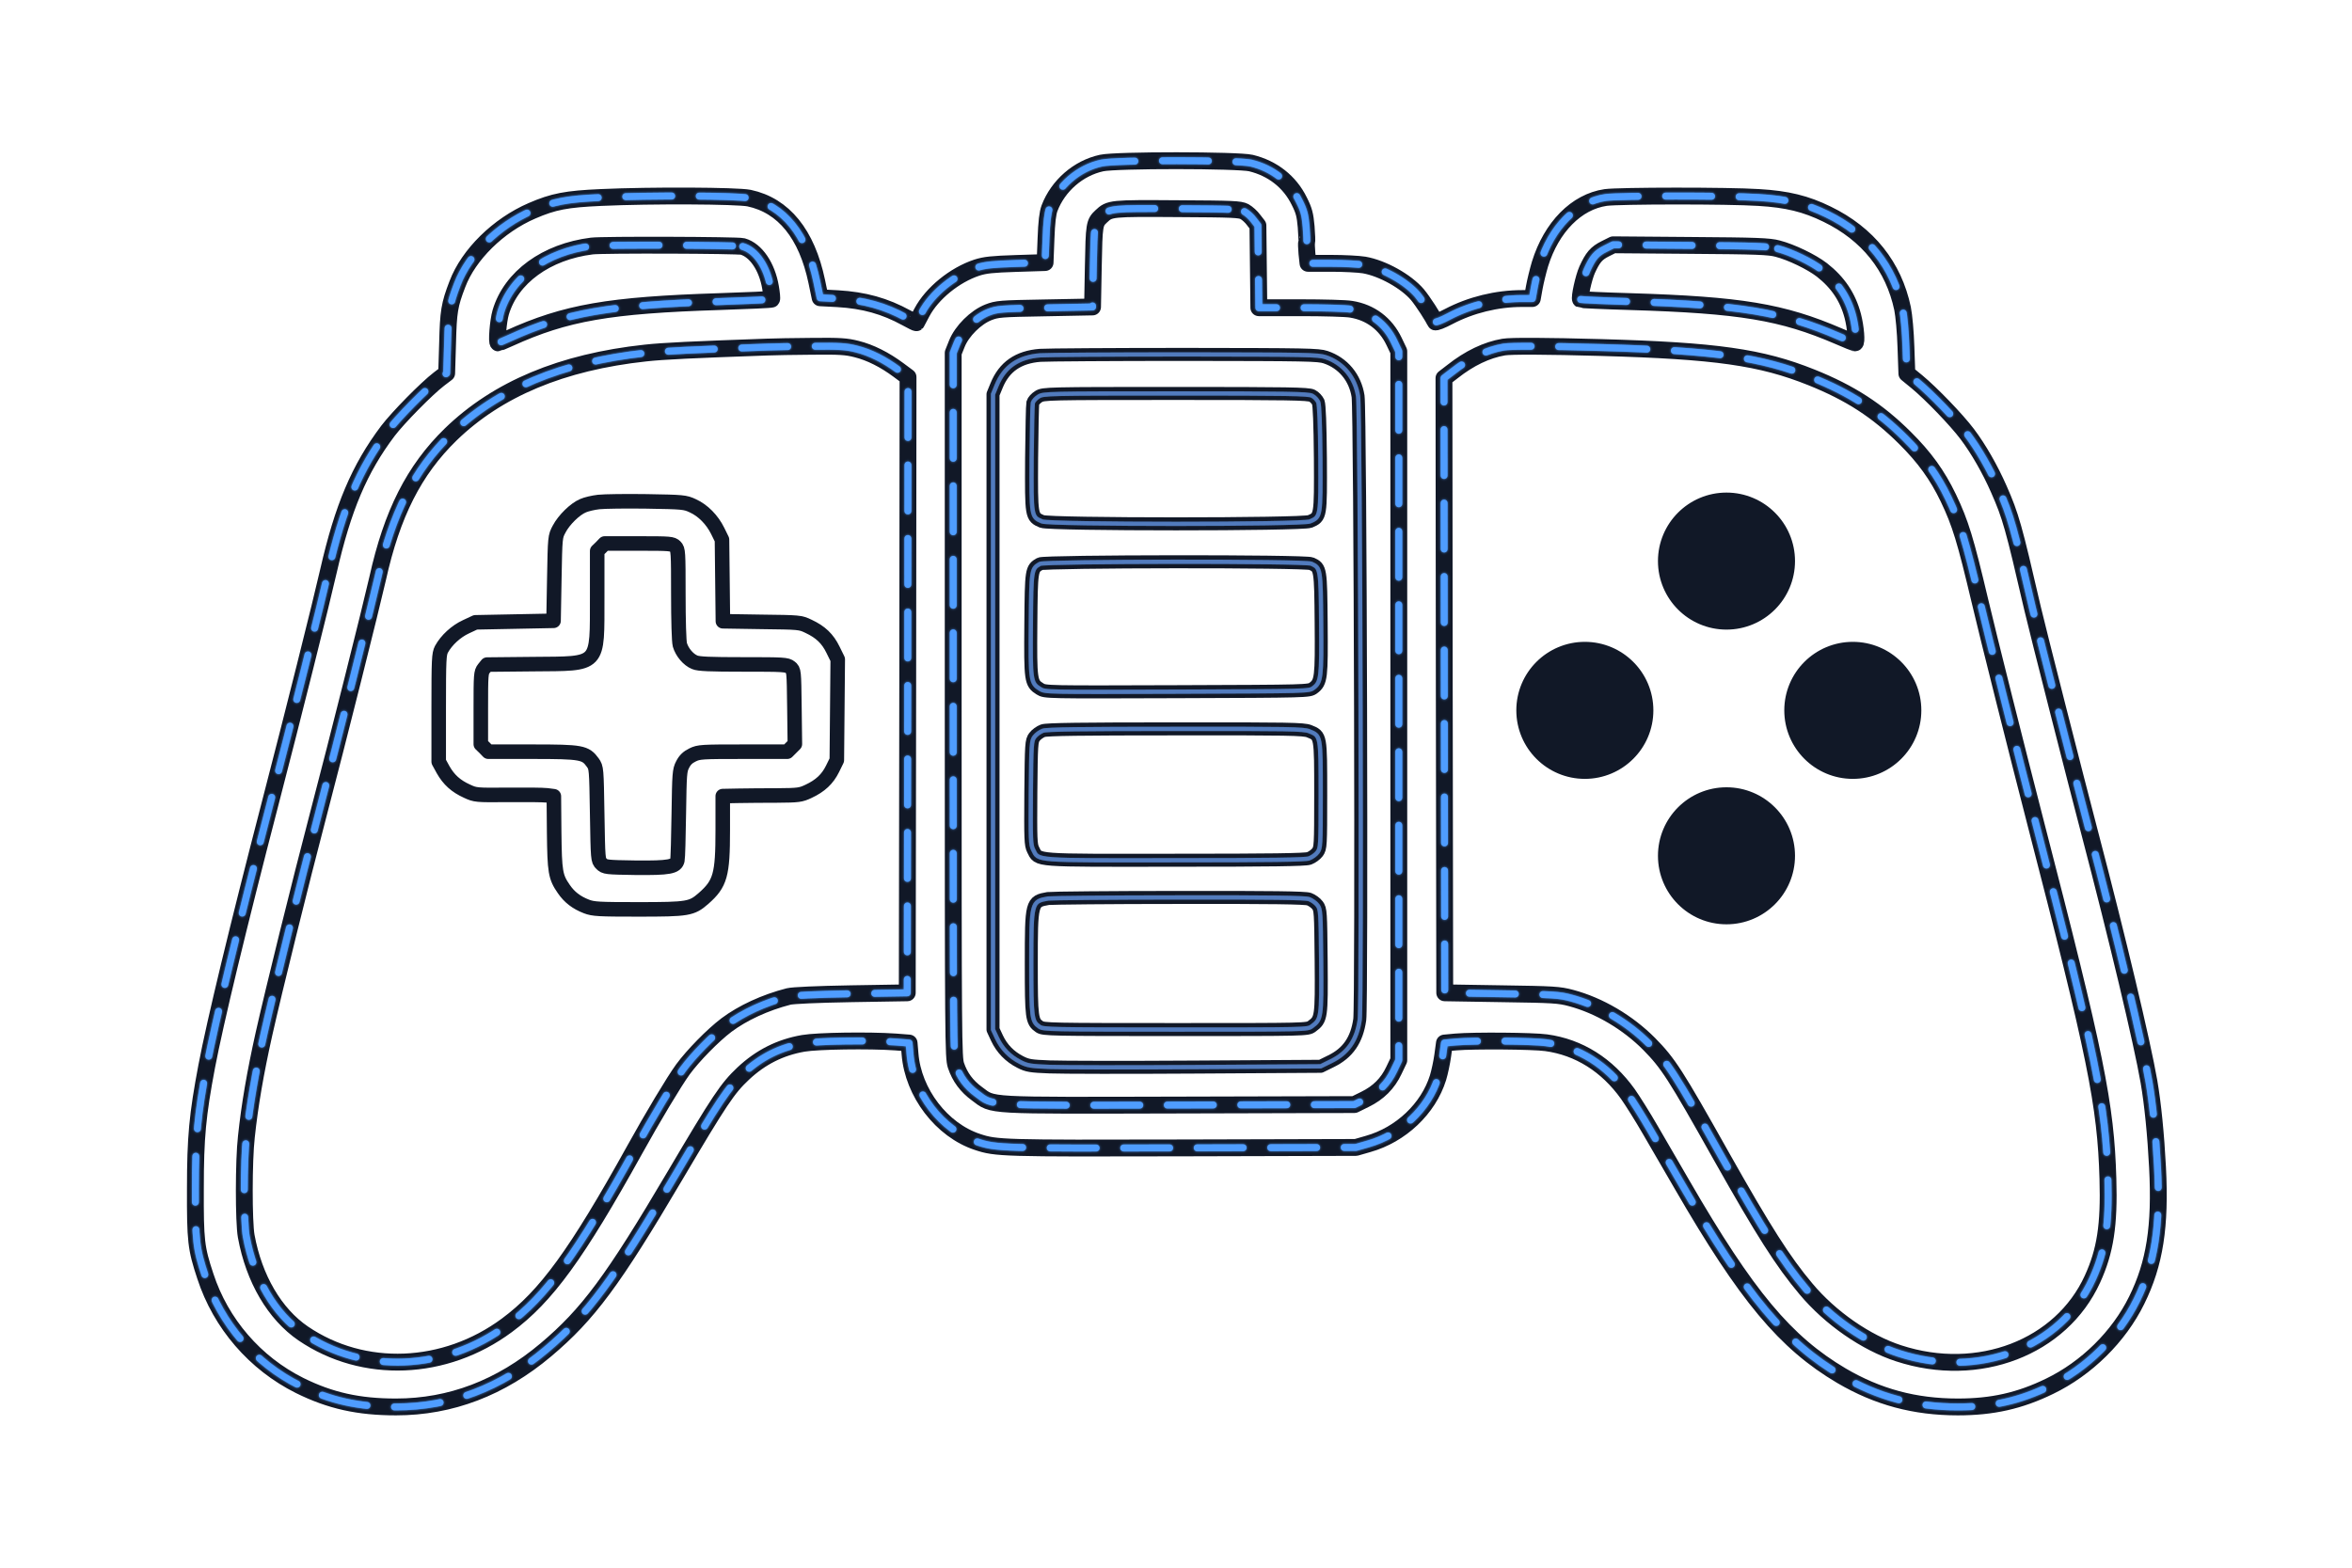
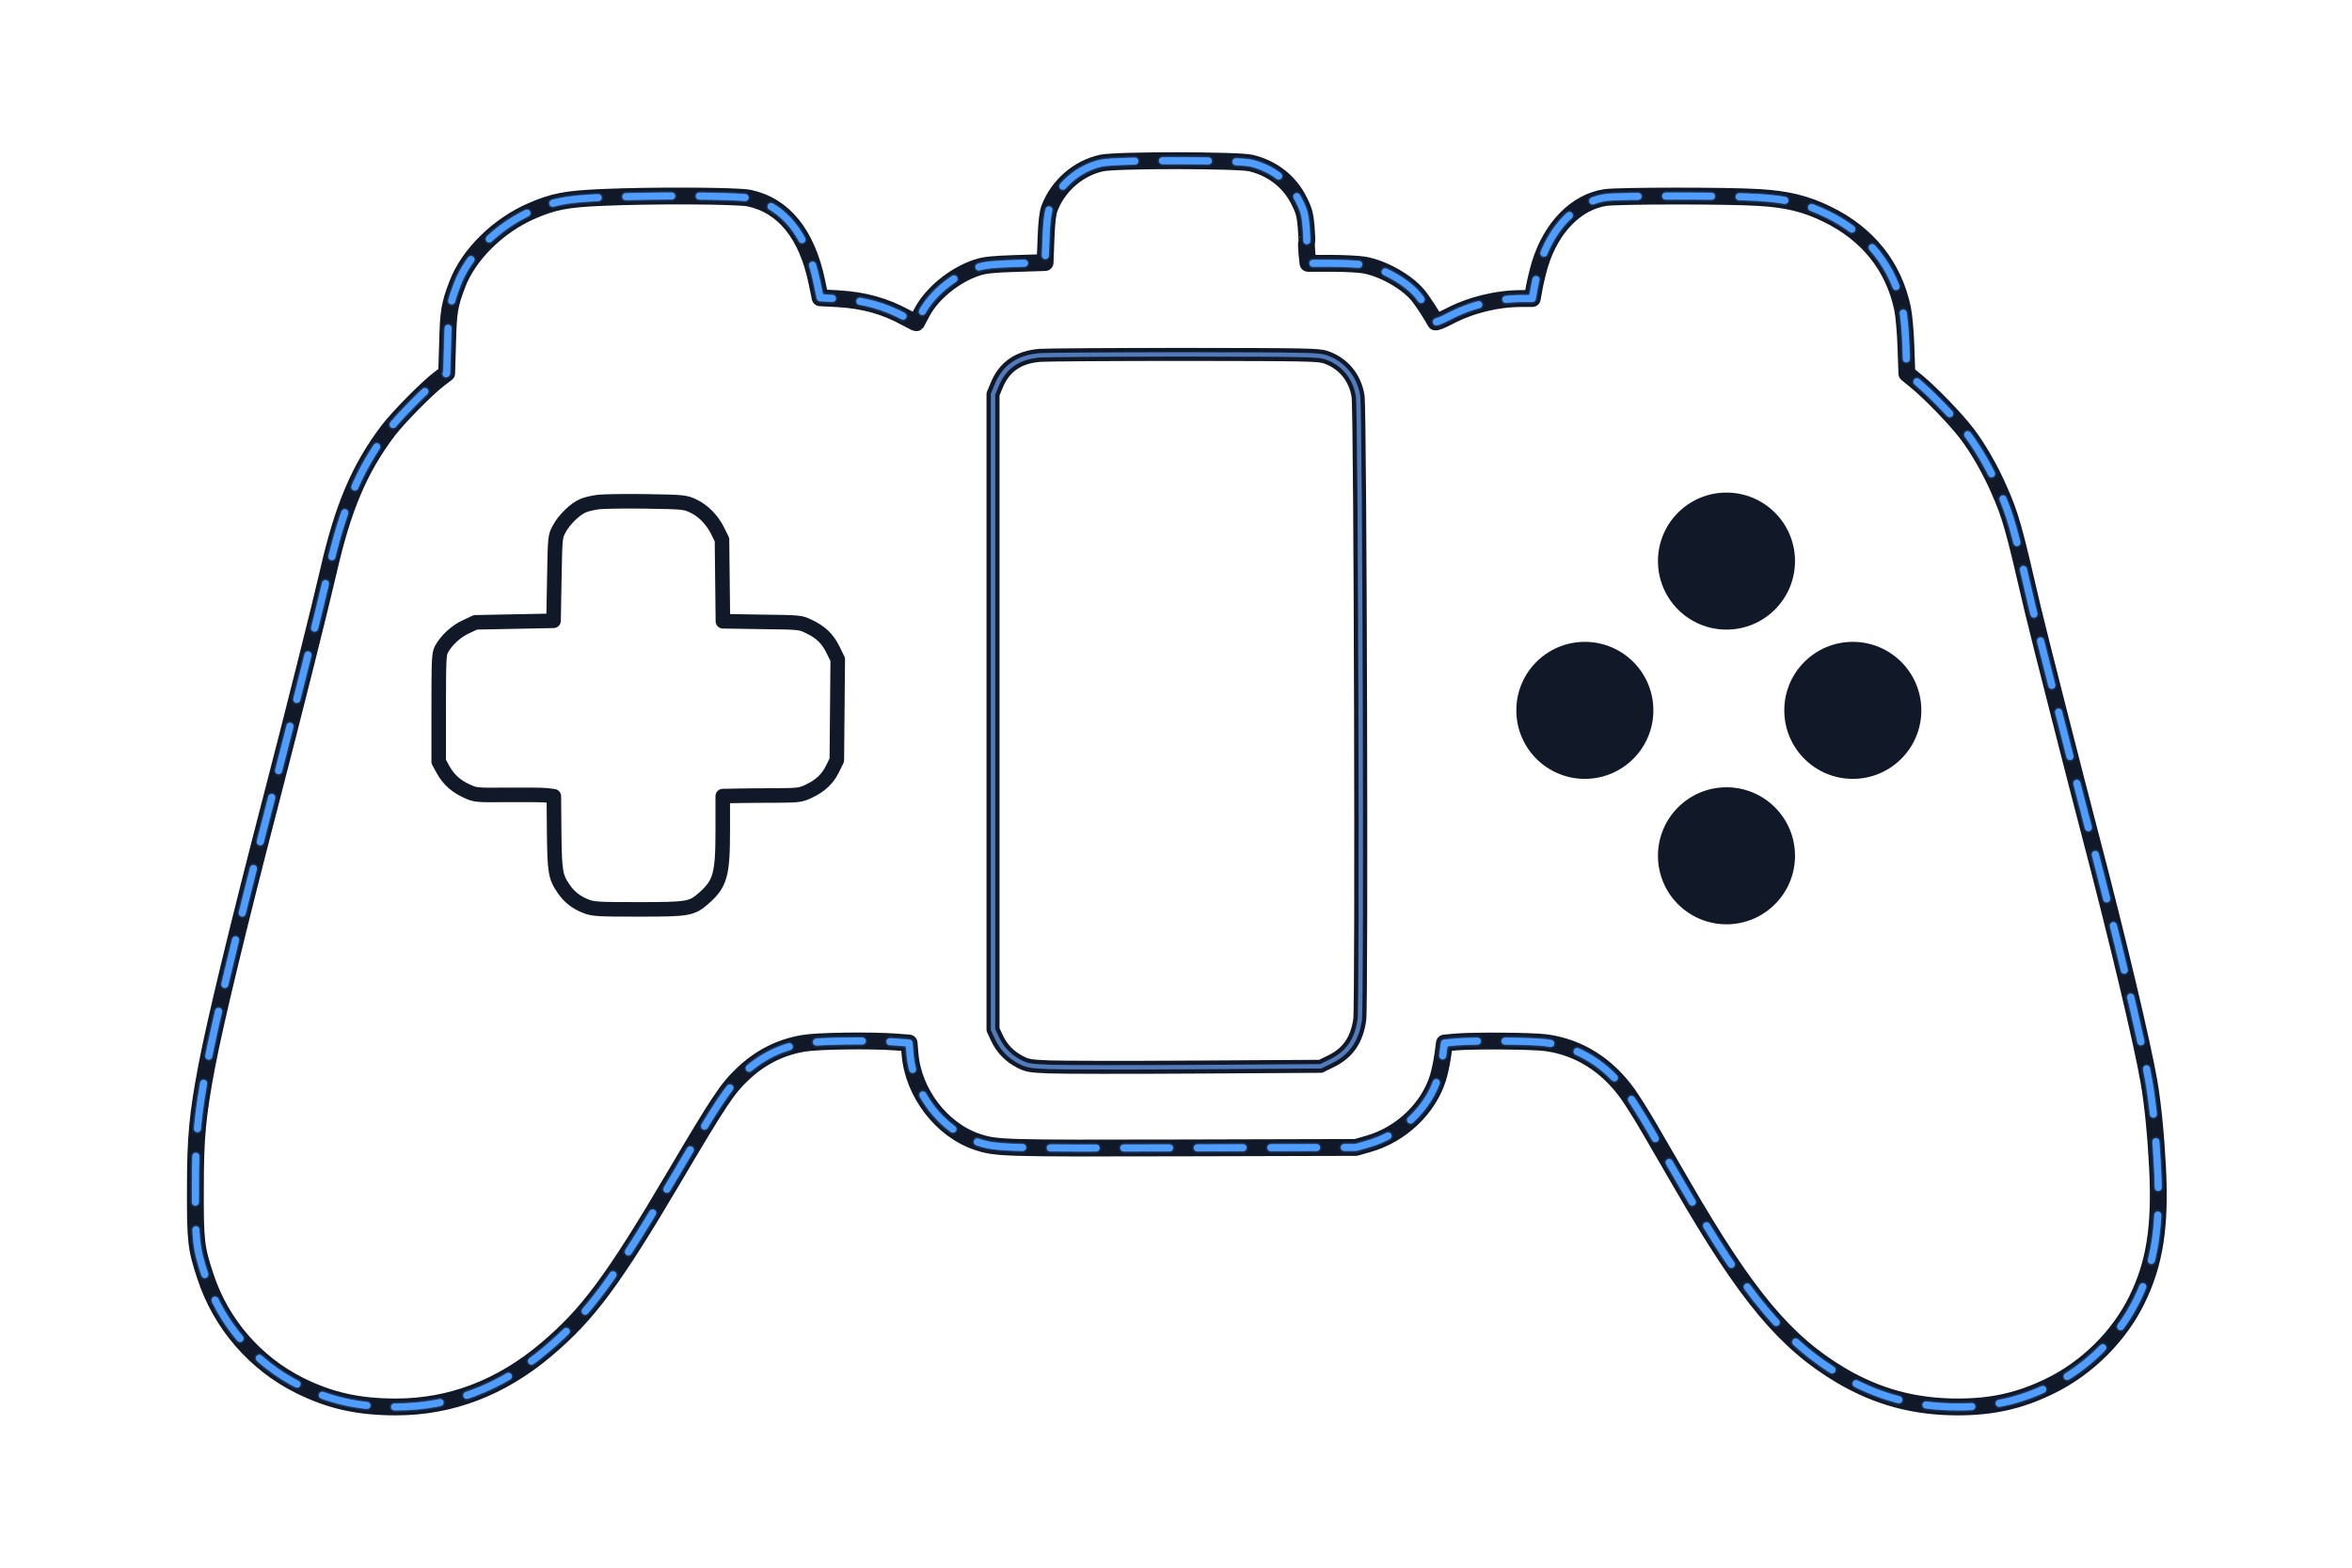
<svg xmlns="http://www.w3.org/2000/svg" width="1536" height="1024" viewBox="0 0 1536 1024" preserveAspectRatio="xMidYMid meet">
  <defs>
    <filter id="blueGlow" x="-40%" y="-40%" width="180%" height="180%">
      <feGaussianBlur stdDeviation="10" result="blur" />
      <feMerge>
        <feMergeNode in="blur" />
        <feMergeNode in="SourceGraphic" />
      </feMerge>
    </filter>
    <filter id="softGlow" x="-30%" y="-30%" width="160%" height="160%">
      <feGaussianBlur stdDeviation="5" result="blur" />
      <feMerge>
        <feMergeNode in="blur" />
        <feMergeNode in="SourceGraphic" />
      </feMerge>
    </filter>
    <style>
    #neon-run {
      stroke-dasharray: 300 180;
      animation: neonRun 2.4s linear infinite, neonPulse 1.2s ease-in-out infinite alternate;
    }
    @keyframes neonRun { to { stroke-dashoffset: -960; } }
    @keyframes neonPulse { from { opacity:.45; } to { opacity:1; } }
    #dpad {
      transform-box: fill-box;
      transform-origin: center;
      animation: dpadSpin 4s linear infinite;
    }
    @keyframes dpadSpin { to { transform: rotate(360deg); } }
  </style>
  </defs>
  <g transform="translate(0,1024) scale(.1,-.1)">
-     <path d="M7194 9175 c-152 -33 -284 -148 -340 -295 -12 -32 -19 -90 -23 -200 l-6 -155 -190 -6 c-155 -5 -202 -10 -255 -27 -146 -48 -293 -168 -359 -292 -19 -36 -35 -66 -36 -68 -2 -2 -31 13 -66 32 -140 77 -277 115 -448 125 l-115 6 -22 106 c-65 310 -216 497 -442 545 -79 16 -638 19 -967 4 -226 -10 -310 -26 -451 -87 -220 -95 -414 -286 -487 -479 -52 -135 -59 -180 -64 -385 l-6 -197 -50 -38 c-80 -61 -267 -251 -334 -339 -186 -247 -293 -500 -388 -915 -46 -203 -235 -958 -380 -1515 -212 -817 -360 -1431 -415 -1720 -60 -318 -74 -462 -74 -800 -1 -340 4 -387 65 -571 101 -310 325 -569 616 -714 200 -99 384 -140 629 -140 357 0 685 125 979 373 275 232 438 451 842 1136 294 498 344 572 447 669 114 107 242 171 392 197 92 16 429 21 601 9 l90 -7 6 -71 c20 -254 207 -498 440 -575 123 -41 161 -42 1337 -39 l1135 3 80 23 c213 60 393 230 456 432 11 36 25 102 31 146 l11 81 75 7 c120 10 503 7 589 -5 214 -29 398 -145 534 -335 31 -44 97 -149 146 -234 49 -85 143 -247 209 -360 420 -726 674 -1030 1040 -1246 237 -139 478 -204 760 -204 225 0 404 40 599 135 242 117 452 324 569 562 118 239 156 482 136 868 -11 214 -31 415 -56 560 -45 259 -206 935 -387 1625 -86 327 -344 1339 -373 1465 -124 537 -143 604 -220 779 -57 130 -133 263 -207 361 -71 94 -235 264 -328 341 l-66 54 -6 172 c-3 99 -13 207 -22 252 -58 276 -227 488 -493 617 -139 68 -260 98 -447 109 -200 13 -912 12 -999 0 -191 -28 -354 -193 -429 -435 -13 -44 -30 -113 -37 -152 l-13 -73 -68 0 c-164 0 -334 -42 -477 -117 -47 -25 -88 -41 -90 -35 -8 24 -80 135 -115 177 -74 87 -228 173 -348 194 -36 6 -133 11 -216 11 l-151 0 -7 65 c-3 35 -4 68 -2 72 3 4 1 50 -3 102 -7 78 -14 106 -45 167 -62 127 -175 215 -316 249 -87 20 -881 21 -975 0z m933 -317 c18 -10 45 -34 60 -55 l28 -36 3 -269 3 -268 272 0 c150 0 299 -4 331 -10 126 -20 225 -95 280 -210 l31 -65 0 -2315 0 -2315 -32 -67 c-40 -85 -101 -146 -189 -189 l-69 -34 -1140 -3 c-1289 -3 -1214 -8 -1325 74 -67 49 -111 108 -137 185 -17 52 -18 151 -18 2354 l0 2300 24 60 c33 83 124 173 206 205 57 22 76 24 370 29 l310 6 5 265 c5 275 7 285 52 327 55 52 62 53 498 50 364 -2 408 -4 437 -19z m-3277 -228 c86 -24 159 -131 182 -267 7 -40 10 -74 7 -77 -2 -3 -156 -10 -341 -16 -720 -23 -1003 -72 -1371 -239 -38 -17 -71 -31 -73 -31 -12 0 -1 142 16 200 68 229 298 396 595 433 70 9 952 6 985 -3z m6759 -14 c89 -23 220 -86 289 -139 105 -82 170 -179 202 -302 19 -73 27 -175 14 -175 -3 0 -51 20 -107 44 -369 159 -641 204 -1361 226 -175 5 -321 12 -324 14 -9 10 20 143 43 194 37 81 60 108 118 137 l52 26 505 -4 c432 -3 514 -6 569 -21z m-6015 -656 c89 -22 184 -70 274 -137 l62 -46 -2 -2011 -3 -2011 -365 -6 c-227 -4 -382 -11 -410 -18 -155 -40 -299 -107 -405 -186 -90 -68 -219 -200 -285 -290 -57 -78 -200 -317 -315 -525 -379 -683 -578 -957 -835 -1147 -405 -300 -936 -321 -1330 -53 -186 127 -321 357 -372 635 -17 93 -17 493 1 650 22 207 58 416 115 672 63 281 235 977 356 1438 124 471 344 1350 386 1535 94 425 238 709 477 942 306 297 726 473 1272 532 118 13 312 22 795 39 41 2 172 4 291 5 186 2 226 -1 293 -18z m4861 10 c752 -21 1046 -63 1375 -195 252 -101 431 -217 610 -395 128 -127 212 -243 284 -393 79 -165 112 -275 206 -672 53 -226 252 -1017 360 -1435 398 -1539 462 -1854 476 -2340 9 -301 -17 -472 -101 -655 -204 -447 -744 -655 -1265 -485 -215 70 -446 230 -606 421 -150 178 -277 378 -551 864 -303 540 -349 610 -473 736 -140 141 -326 251 -510 300 -79 21 -112 23 -455 28 l-370 6 -3 2007 -2 2008 56 43 c110 87 223 141 334 160 46 8 283 7 635 -3z" fill="none" stroke="#111827" stroke-width="110" stroke-linecap="round" stroke-linejoin="round" />
-     <path id="neon-run" d="M7194 9175 c-152 -33 -284 -148 -340 -295 -12 -32 -19 -90 -23 -200 l-6 -155 -190 -6 c-155 -5 -202 -10 -255 -27 -146 -48 -293 -168 -359 -292 -19 -36 -35 -66 -36 -68 -2 -2 -31 13 -66 32 -140 77 -277 115 -448 125 l-115 6 -22 106 c-65 310 -216 497 -442 545 -79 16 -638 19 -967 4 -226 -10 -310 -26 -451 -87 -220 -95 -414 -286 -487 -479 -52 -135 -59 -180 -64 -385 l-6 -197 -50 -38 c-80 -61 -267 -251 -334 -339 -186 -247 -293 -500 -388 -915 -46 -203 -235 -958 -380 -1515 -212 -817 -360 -1431 -415 -1720 -60 -318 -74 -462 -74 -800 -1 -340 4 -387 65 -571 101 -310 325 -569 616 -714 200 -99 384 -140 629 -140 357 0 685 125 979 373 275 232 438 451 842 1136 294 498 344 572 447 669 114 107 242 171 392 197 92 16 429 21 601 9 l90 -7 6 -71 c20 -254 207 -498 440 -575 123 -41 161 -42 1337 -39 l1135 3 80 23 c213 60 393 230 456 432 11 36 25 102 31 146 l11 81 75 7 c120 10 503 7 589 -5 214 -29 398 -145 534 -335 31 -44 97 -149 146 -234 49 -85 143 -247 209 -360 420 -726 674 -1030 1040 -1246 237 -139 478 -204 760 -204 225 0 404 40 599 135 242 117 452 324 569 562 118 239 156 482 136 868 -11 214 -31 415 -56 560 -45 259 -206 935 -387 1625 -86 327 -344 1339 -373 1465 -124 537 -143 604 -220 779 -57 130 -133 263 -207 361 -71 94 -235 264 -328 341 l-66 54 -6 172 c-3 99 -13 207 -22 252 -58 276 -227 488 -493 617 -139 68 -260 98 -447 109 -200 13 -912 12 -999 0 -191 -28 -354 -193 -429 -435 -13 -44 -30 -113 -37 -152 l-13 -73 -68 0 c-164 0 -334 -42 -477 -117 -47 -25 -88 -41 -90 -35 -8 24 -80 135 -115 177 -74 87 -228 173 -348 194 -36 6 -133 11 -216 11 l-151 0 -7 65 c-3 35 -4 68 -2 72 3 4 1 50 -3 102 -7 78 -14 106 -45 167 -62 127 -175 215 -316 249 -87 20 -881 21 -975 0z m933 -317 c18 -10 45 -34 60 -55 l28 -36 3 -269 3 -268 272 0 c150 0 299 -4 331 -10 126 -20 225 -95 280 -210 l31 -65 0 -2315 0 -2315 -32 -67 c-40 -85 -101 -146 -189 -189 l-69 -34 -1140 -3 c-1289 -3 -1214 -8 -1325 74 -67 49 -111 108 -137 185 -17 52 -18 151 -18 2354 l0 2300 24 60 c33 83 124 173 206 205 57 22 76 24 370 29 l310 6 5 265 c5 275 7 285 52 327 55 52 62 53 498 50 364 -2 408 -4 437 -19z m-3277 -228 c86 -24 159 -131 182 -267 7 -40 10 -74 7 -77 -2 -3 -156 -10 -341 -16 -720 -23 -1003 -72 -1371 -239 -38 -17 -71 -31 -73 -31 -12 0 -1 142 16 200 68 229 298 396 595 433 70 9 952 6 985 -3z m6759 -14 c89 -23 220 -86 289 -139 105 -82 170 -179 202 -302 19 -73 27 -175 14 -175 -3 0 -51 20 -107 44 -369 159 -641 204 -1361 226 -175 5 -321 12 -324 14 -9 10 20 143 43 194 37 81 60 108 118 137 l52 26 505 -4 c432 -3 514 -6 569 -21z m-6015 -656 c89 -22 184 -70 274 -137 l62 -46 -2 -2011 -3 -2011 -365 -6 c-227 -4 -382 -11 -410 -18 -155 -40 -299 -107 -405 -186 -90 -68 -219 -200 -285 -290 -57 -78 -200 -317 -315 -525 -379 -683 -578 -957 -835 -1147 -405 -300 -936 -321 -1330 -53 -186 127 -321 357 -372 635 -17 93 -17 493 1 650 22 207 58 416 115 672 63 281 235 977 356 1438 124 471 344 1350 386 1535 94 425 238 709 477 942 306 297 726 473 1272 532 118 13 312 22 795 39 41 2 172 4 291 5 186 2 226 -1 293 -18z m4861 10 c752 -21 1046 -63 1375 -195 252 -101 431 -217 610 -395 128 -127 212 -243 284 -393 79 -165 112 -275 206 -672 53 -226 252 -1017 360 -1435 398 -1539 462 -1854 476 -2340 9 -301 -17 -472 -101 -655 -204 -447 -744 -655 -1265 -485 -215 70 -446 230 -606 421 -150 178 -277 378 -551 864 -303 540 -349 610 -473 736 -140 141 -326 251 -510 300 -79 21 -112 23 -455 28 l-370 6 -3 2007 -2 2008 56 43 c110 87 223 141 334 160 46 8 283 7 635 -3z" fill="none" stroke="#4F9DFF" stroke-width="45" stroke-linecap="round" stroke-linejoin="round" filter="url(#blueGlow)" />
-     <path d="M6793 7919 c-143 -11 -235 -75 -285 -198 l-23 -56 0 -2075 0 -2075 26 -56 c32 -68 83 -121 152 -156 47 -24 67 -27 192 -32 77 -3 507 -4 955 -1 l815 5 67 33 c111 54 169 139 188 272 14 100 4 3975 -11 4072 -19 122 -98 217 -212 255 -48 16 -122 17 -917 18 -476 0 -902 -3 -947 -6z m1776 -264 c16 -8 33 -27 40 -42 7 -19 12 -139 14 -368 2 -381 2 -381 -68 -411 -51 -21 -1699 -21 -1750 0 -70 30 -70 30 -68 411 2 187 5 350 8 363 3 12 20 31 38 42 31 19 55 20 895 20 735 0 867 -2 891 -15z m-5 -1097 c60 -27 61 -33 64 -388 3 -356 0 -386 -51 -424 -28 -21 -33 -21 -890 -24 -856 -3 -862 -3 -895 18 -61 38 -63 54 -60 423 3 360 4 362 60 394 32 17 1734 19 1772 1z m-15 -1094 c77 -31 76 -25 76 -416 0 -336 -1 -347 -21 -375 -11 -15 -36 -33 -55 -40 -25 -9 -250 -12 -874 -12 -939 -1 -890 -5 -928 69 -16 32 -17 66 -15 372 3 324 4 338 24 365 11 15 36 33 55 40 25 9 248 12 866 12 737 1 837 -1 872 -15z m0 -1097 c19 -7 44 -25 55 -40 20 -27 21 -41 24 -365 3 -372 1 -380 -61 -426 -28 -21 -34 -21 -890 -21 -813 0 -863 1 -888 18 -51 35 -54 55 -54 412 0 403 1 407 110 426 22 3 407 7 855 7 607 1 824 -2 849 -11z" fill="none" stroke="#111827" stroke-width="85" stroke-linecap="round" stroke-linejoin="round" />
-     <path d="M6793 7919 c-143 -11 -235 -75 -285 -198 l-23 -56 0 -2075 0 -2075 26 -56 c32 -68 83 -121 152 -156 47 -24 67 -27 192 -32 77 -3 507 -4 955 -1 l815 5 67 33 c111 54 169 139 188 272 14 100 4 3975 -11 4072 -19 122 -98 217 -212 255 -48 16 -122 17 -917 18 -476 0 -902 -3 -947 -6z m1776 -264 c16 -8 33 -27 40 -42 7 -19 12 -139 14 -368 2 -381 2 -381 -68 -411 -51 -21 -1699 -21 -1750 0 -70 30 -70 30 -68 411 2 187 5 350 8 363 3 12 20 31 38 42 31 19 55 20 895 20 735 0 867 -2 891 -15z m-5 -1097 c60 -27 61 -33 64 -388 3 -356 0 -386 -51 -424 -28 -21 -33 -21 -890 -24 -856 -3 -862 -3 -895 18 -61 38 -63 54 -60 423 3 360 4 362 60 394 32 17 1734 19 1772 1z m-15 -1094 c77 -31 76 -25 76 -416 0 -336 -1 -347 -21 -375 -11 -15 -36 -33 -55 -40 -25 -9 -250 -12 -874 -12 -939 -1 -890 -5 -928 69 -16 32 -17 66 -15 372 3 324 4 338 24 365 11 15 36 33 55 40 25 9 248 12 866 12 737 1 837 -1 872 -15z m0 -1097 c19 -7 44 -25 55 -40 20 -27 21 -41 24 -365 3 -372 1 -380 -61 -426 -28 -21 -34 -21 -890 -21 -813 0 -863 1 -888 18 -51 35 -54 55 -54 412 0 403 1 407 110 426 22 3 407 7 855 7 607 1 824 -2 849 -11z" fill="none" stroke="#6EA8FF" stroke-opacity=".45" stroke-width="28" filter="url(#softGlow)" />
+     <path d="M7194 9175 c-152 -33 -284 -148 -340 -295 -12 -32 -19 -90 -23 -200 l-6 -155 -190 -6 c-155 -5 -202 -10 -255 -27 -146 -48 -293 -168 -359 -292 -19 -36 -35 -66 -36 -68 -2 -2 -31 13 -66 32 -140 77 -277 115 -448 125 l-115 6 -22 106 c-65 310 -216 497 -442 545 -79 16 -638 19 -967 4 -226 -10 -310 -26 -451 -87 -220 -95 -414 -286 -487 -479 -52 -135 -59 -180 -64 -385 l-6 -197 -50 -38 c-80 -61 -267 -251 -334 -339 -186 -247 -293 -500 -388 -915 -46 -203 -235 -958 -380 -1515 -212 -817 -360 -1431 -415 -1720 -60 -318 -74 -462 -74 -800 -1 -340 4 -387 65 -571 101 -310 325 -569 616 -714 200 -99 384 -140 629 -140 357 0 685 125 979 373 275 232 438 451 842 1136 294 498 344 572 447 669 114 107 242 171 392 197 92 16 429 21 601 9 l90 -7 6 -71 c20 -254 207 -498 440 -575 123 -41 161 -42 1337 -39 l1135 3 80 23 c213 60 393 230 456 432 11 36 25 102 31 146 l11 81 75 7 c120 10 503 7 589 -5 214 -29 398 -145 534 -335 31 -44 97 -149 146 -234 49 -85 143 -247 209 -360 420 -726 674 -1030 1040 -1246 237 -139 478 -204 760 -204 225 0 404 40 599 135 242 117 452 324 569 562 118 239 156 482 136 868 -11 214 -31 415 -56 560 -45 259 -206 935 -387 1625 -86 327 -344 1339 -373 1465 -124 537 -143 604 -220 779 -57 130 -133 263 -207 361 -71 94 -235 264 -328 341 l-66 54 -6 172 c-3 99 -13 207 -22 252 -58 276 -227 488 -493 617 -139 68 -260 98 -447 109 -200 13 -912 12 -999 0 -191 -28 -354 -193 -429 -435 -13 -44 -30 -113 -37 -152 l-13 -73 -68 0 c-164 0 -334 -42 -477 -117 -47 -25 -88 -41 -90 -35 -8 24 -80 135 -115 177 -74 87 -228 173 -348 194 -36 6 -133 11 -216 11 l-151 0 -7 65 c-3 35 -4 68 -2 72 3 4 1 50 -3 102 -7 78 -14 106 -45 167 -62 127 -175 215 -316 249 -87 20 -881 21 -975 0z" fill="none" stroke="#111827" stroke-width="110" stroke-linecap="round" stroke-linejoin="round" />
+     <path id="neon-run" d="M7194 9175 c-152 -33 -284 -148 -340 -295 -12 -32 -19 -90 -23 -200 l-6 -155 -190 -6 c-155 -5 -202 -10 -255 -27 -146 -48 -293 -168 -359 -292 -19 -36 -35 -66 -36 -68 -2 -2 -31 13 -66 32 -140 77 -277 115 -448 125 l-115 6 -22 106 c-65 310 -216 497 -442 545 -79 16 -638 19 -967 4 -226 -10 -310 -26 -451 -87 -220 -95 -414 -286 -487 -479 -52 -135 -59 -180 -64 -385 l-6 -197 -50 -38 c-80 -61 -267 -251 -334 -339 -186 -247 -293 -500 -388 -915 -46 -203 -235 -958 -380 -1515 -212 -817 -360 -1431 -415 -1720 -60 -318 -74 -462 -74 -800 -1 -340 4 -387 65 -571 101 -310 325 -569 616 -714 200 -99 384 -140 629 -140 357 0 685 125 979 373 275 232 438 451 842 1136 294 498 344 572 447 669 114 107 242 171 392 197 92 16 429 21 601 9 l90 -7 6 -71 c20 -254 207 -498 440 -575 123 -41 161 -42 1337 -39 l1135 3 80 23 c213 60 393 230 456 432 11 36 25 102 31 146 l11 81 75 7 c120 10 503 7 589 -5 214 -29 398 -145 534 -335 31 -44 97 -149 146 -234 49 -85 143 -247 209 -360 420 -726 674 -1030 1040 -1246 237 -139 478 -204 760 -204 225 0 404 40 599 135 242 117 452 324 569 562 118 239 156 482 136 868 -11 214 -31 415 -56 560 -45 259 -206 935 -387 1625 -86 327 -344 1339 -373 1465 -124 537 -143 604 -220 779 -57 130 -133 263 -207 361 -71 94 -235 264 -328 341 l-66 54 -6 172 c-3 99 -13 207 -22 252 -58 276 -227 488 -493 617 -139 68 -260 98 -447 109 -200 13 -912 12 -999 0 -191 -28 -354 -193 -429 -435 -13 -44 -30 -113 -37 -152 l-13 -73 -68 0 c-164 0 -334 -42 -477 -117 -47 -25 -88 -41 -90 -35 -8 24 -80 135 -115 177 -74 87 -228 173 -348 194 -36 6 -133 11 -216 11 l-151 0 -7 65 c-3 35 -4 68 -2 72 3 4 1 50 -3 102 -7 78 -14 106 -45 167 -62 127 -175 215 -316 249 -87 20 -881 21 -975 0z" fill="none" stroke="#4F9DFF" stroke-width="45" stroke-linecap="round" stroke-linejoin="round" filter="url(#blueGlow)" />
+     <path d="M6793 7919 c-143 -11 -235 -75 -285 -198 l-23 -56 0 -2075 0 -2075 26 -56 c32 -68 83 -121 152 -156 47 -24 67 -27 192 -32 77 -3 507 -4 955 -1 l815 5 67 33 c111 54 169 139 188 272 14 100 4 3975 -11 4072 -19 122 -98 217 -212 255 -48 16 -122 17 -917 18 -476 0 -902 -3 -947 -6z" fill="none" stroke="#111827" stroke-width="85" stroke-linecap="round" stroke-linejoin="round" />
+     <path d="M6793 7919 c-143 -11 -235 -75 -285 -198 l-23 -56 0 -2075 0 -2075 26 -56 c32 -68 83 -121 152 -156 47 -24 67 -27 192 -32 77 -3 507 -4 955 -1 l815 5 67 33 c111 54 169 139 188 272 14 100 4 3975 -11 4072 -19 122 -98 217 -212 255 -48 16 -122 17 -917 18 -476 0 -902 -3 -947 -6z" fill="none" stroke="#6EA8FF" stroke-opacity=".45" stroke-width="28" filter="url(#softGlow)" />
    <g opacity="0" fill="#FF3B30" filter="url(#softGlow)">
      <rect x="6745" y="3525" width="1880" height="825" rx="70" />
-       <animate attributeName="opacity" values="0;1;1;0;0;0;0" keyTimes="0;.04;.28;.31;.60;.63;1" dur="4.8s" repeatCount="indefinite" />
+       <animate attributeName="opacity" values="0;1;1;0;0;0;0;0;0" keyTimes="0;.03;.22;.24;.45;.47;.69;.72;1" dur="5.6s" repeatCount="indefinite" />
    </g>
    <g opacity="0" fill="#FF9500" filter="url(#softGlow)">
      <rect x="6745" y="3525" width="1880" height="825" rx="70" />
      <rect x="6745" y="4640" width="1880" height="805" rx="70" />
-       <animate attributeName="opacity" values="0;0;0;1;1;0;0" keyTimes="0;.28;.30;.33;.59;.62;1" dur="4.8s" repeatCount="indefinite" />
+       <animate attributeName="opacity" values="0;0;0;1;1;0;0;0;0" keyTimes="0;.22;.24;.26;.44;.47;.68;.71;1" dur="5.6s" repeatCount="indefinite" />
+     </g>
+     <g opacity="0" fill="#A8E063" filter="url(#softGlow)">
+       <rect x="6745" y="3525" width="1880" height="825" rx="70" />
+       <rect x="6745" y="4640" width="1880" height="805" rx="70" />
+       <rect x="6745" y="5740" width="1880" height="790" rx="70" />
+       <animate attributeName="opacity" values="0;0;0;0;0;1;1;0;0" keyTimes="0;.24;.44;.46;.48;.50;.67;.70;1" dur="5.6s" repeatCount="indefinite" />
    </g>
    <g opacity="0" fill="#34C759" filter="url(#softGlow)">
      <rect x="6745" y="3525" width="1880" height="825" rx="70" />
      <rect x="6745" y="4640" width="1880" height="805" rx="70" />
      <rect x="6745" y="5740" width="1880" height="790" rx="70" />
-       <animate attributeName="opacity" values="0;0;0;0;1;1;1;0" keyTimes="0;.30;.59;.61;.64;.90;.96;1" dur="4.8s" repeatCount="indefinite" />
+       <rect x="6745" y="6840" width="1880" height="790" rx="70" />
+       <animate attributeName="opacity" values="0;0;0;0;0;0;1;1;0" keyTimes="0;.25;.46;.48;.68;.70;.73;.94;1" dur="5.6s" repeatCount="indefinite" />
    </g>
-     <path id="dpad" d="M3910 6961 c-36 -4 -82 -15 -102 -24 -53 -22 -125 -93 -156 -152 -27 -50 -27 -51 -32 -325 l-5 -275 -255 -5 -255 -5 -62 -29 c-65 -30 -127 -87 -160 -147 -16 -31 -18 -63 -18 -384 l0 -350 29 -53 c37 -65 83 -107 156 -140 54 -25 59 -26 265 -24 116 1 231 0 256 -3 l46 -6 2 -236 c3 -258 8 -291 63 -370 36 -53 83 -89 148 -114 45 -17 78 -19 338 -19 328 0 349 4 427 72 109 96 125 153 125 445 l0 223 103 2 c56 1 170 2 252 2 140 1 154 3 205 27 77 36 124 80 157 147 l28 57 3 329 3 329 -31 63 c-35 72 -81 116 -160 153 -54 26 -60 26 -307 29 l-252 4 -3 266 -3 267 -28 57 c-36 73 -96 134 -162 164 -51 24 -64 25 -302 29 -136 2 -277 0 -313 -4z m500 -291 c19 -19 20 -33 20 -312 0 -171 4 -309 10 -330 14 -48 55 -97 97 -114 25 -11 99 -14 317 -14 264 0 285 -1 307 -19 24 -19 24 -21 27 -260 l3 -241 -25 -25 -25 -25 -287 0 c-272 0 -290 -1 -331 -21 -31 -15 -50 -33 -65 -63 -20 -38 -21 -59 -25 -321 -2 -154 -6 -290 -9 -303 -9 -44 -54 -52 -273 -50 -194 3 -201 4 -223 26 -23 22 -23 27 -28 325 -5 299 -5 302 -29 336 -48 66 -71 71 -394 71 l-288 0 -24 25 -25 24 0 234 c0 220 1 236 20 260 l21 26 302 3 c439 4 416 -19 417 436 l0 303 25 24 24 25 221 0 c207 0 221 -1 240 -20z" fill="none" stroke="#111827" stroke-width="95" stroke-linecap="round" stroke-linejoin="round" />
+     <path id="dpad" d="M3910 6961 c-36 -4 -82 -15 -102 -24 -53 -22 -125 -93 -156 -152 -27 -50 -27 -51 -32 -325 l-5 -275 -255 -5 -255 -5 -62 -29 c-65 -30 -127 -87 -160 -147 -16 -31 -18 -63 -18 -384 l0 -350 29 -53 c37 -65 83 -107 156 -140 54 -25 59 -26 265 -24 116 1 231 0 256 -3 l46 -6 2 -236 c3 -258 8 -291 63 -370 36 -53 83 -89 148 -114 45 -17 78 -19 338 -19 328 0 349 4 427 72 109 96 125 153 125 445 l0 223 103 2 c56 1 170 2 252 2 140 1 154 3 205 27 77 36 124 80 157 147 l28 57 3 329 3 329 -31 63 c-35 72 -81 116 -160 153 -54 26 -60 26 -307 29 l-252 4 -3 266 -3 267 -28 57 c-36 73 -96 134 -162 164 -51 24 -64 25 -302 29 -136 2 -277 0 -313 -4z" fill="none" stroke="#111827" stroke-width="95" stroke-linecap="round" stroke-linejoin="round" />
    <g stroke="#111827" stroke-width="75">
      <circle cx="11275" cy="6575" r="410" fill="#111827">
        <animate attributeName="fill" values="#111827;#4F8DFF;#4F8DFF;#111827;#111827" keyTimes="0;.02;.19;.22;1" dur="4s" repeatCount="indefinite" />
        <animate attributeName="r" values="410;350;410;410" keyTimes="0;.08;.18;1" dur="4s" repeatCount="indefinite" />
      </circle>
      <circle cx="12100" cy="5600" r="410" fill="#111827">
        <animate attributeName="fill" values="#111827;#111827;#4F8DFF;#4F8DFF;#111827;#111827" keyTimes="0;.24;.27;.44;.47;1" dur="4s" repeatCount="indefinite" />
        <animate attributeName="r" values="410;410;350;410;410" keyTimes="0;.25;.33;.43;1" dur="4s" repeatCount="indefinite" />
      </circle>
      <circle cx="11275" cy="4650" r="410" fill="#111827">
        <animate attributeName="fill" values="#111827;#111827;#4F8DFF;#4F8DFF;#111827;#111827" keyTimes="0;.49;.52;.69;.72;1" dur="4s" repeatCount="indefinite" />
        <animate attributeName="r" values="410;410;350;410;410" keyTimes="0;.50;.58;.68;1" dur="4s" repeatCount="indefinite" />
      </circle>
      <circle cx="10350" cy="5600" r="410" fill="#111827">
        <animate attributeName="fill" values="#111827;#111827;#4F8DFF;#4F8DFF;#111827;#111827" keyTimes="0;.74;.77;.94;.97;1" dur="4s" repeatCount="indefinite" />
        <animate attributeName="r" values="410;410;350;410;410" keyTimes="0;.75;.83;.93;1" dur="4s" repeatCount="indefinite" />
      </circle>
    </g>
  </g>
</svg>
